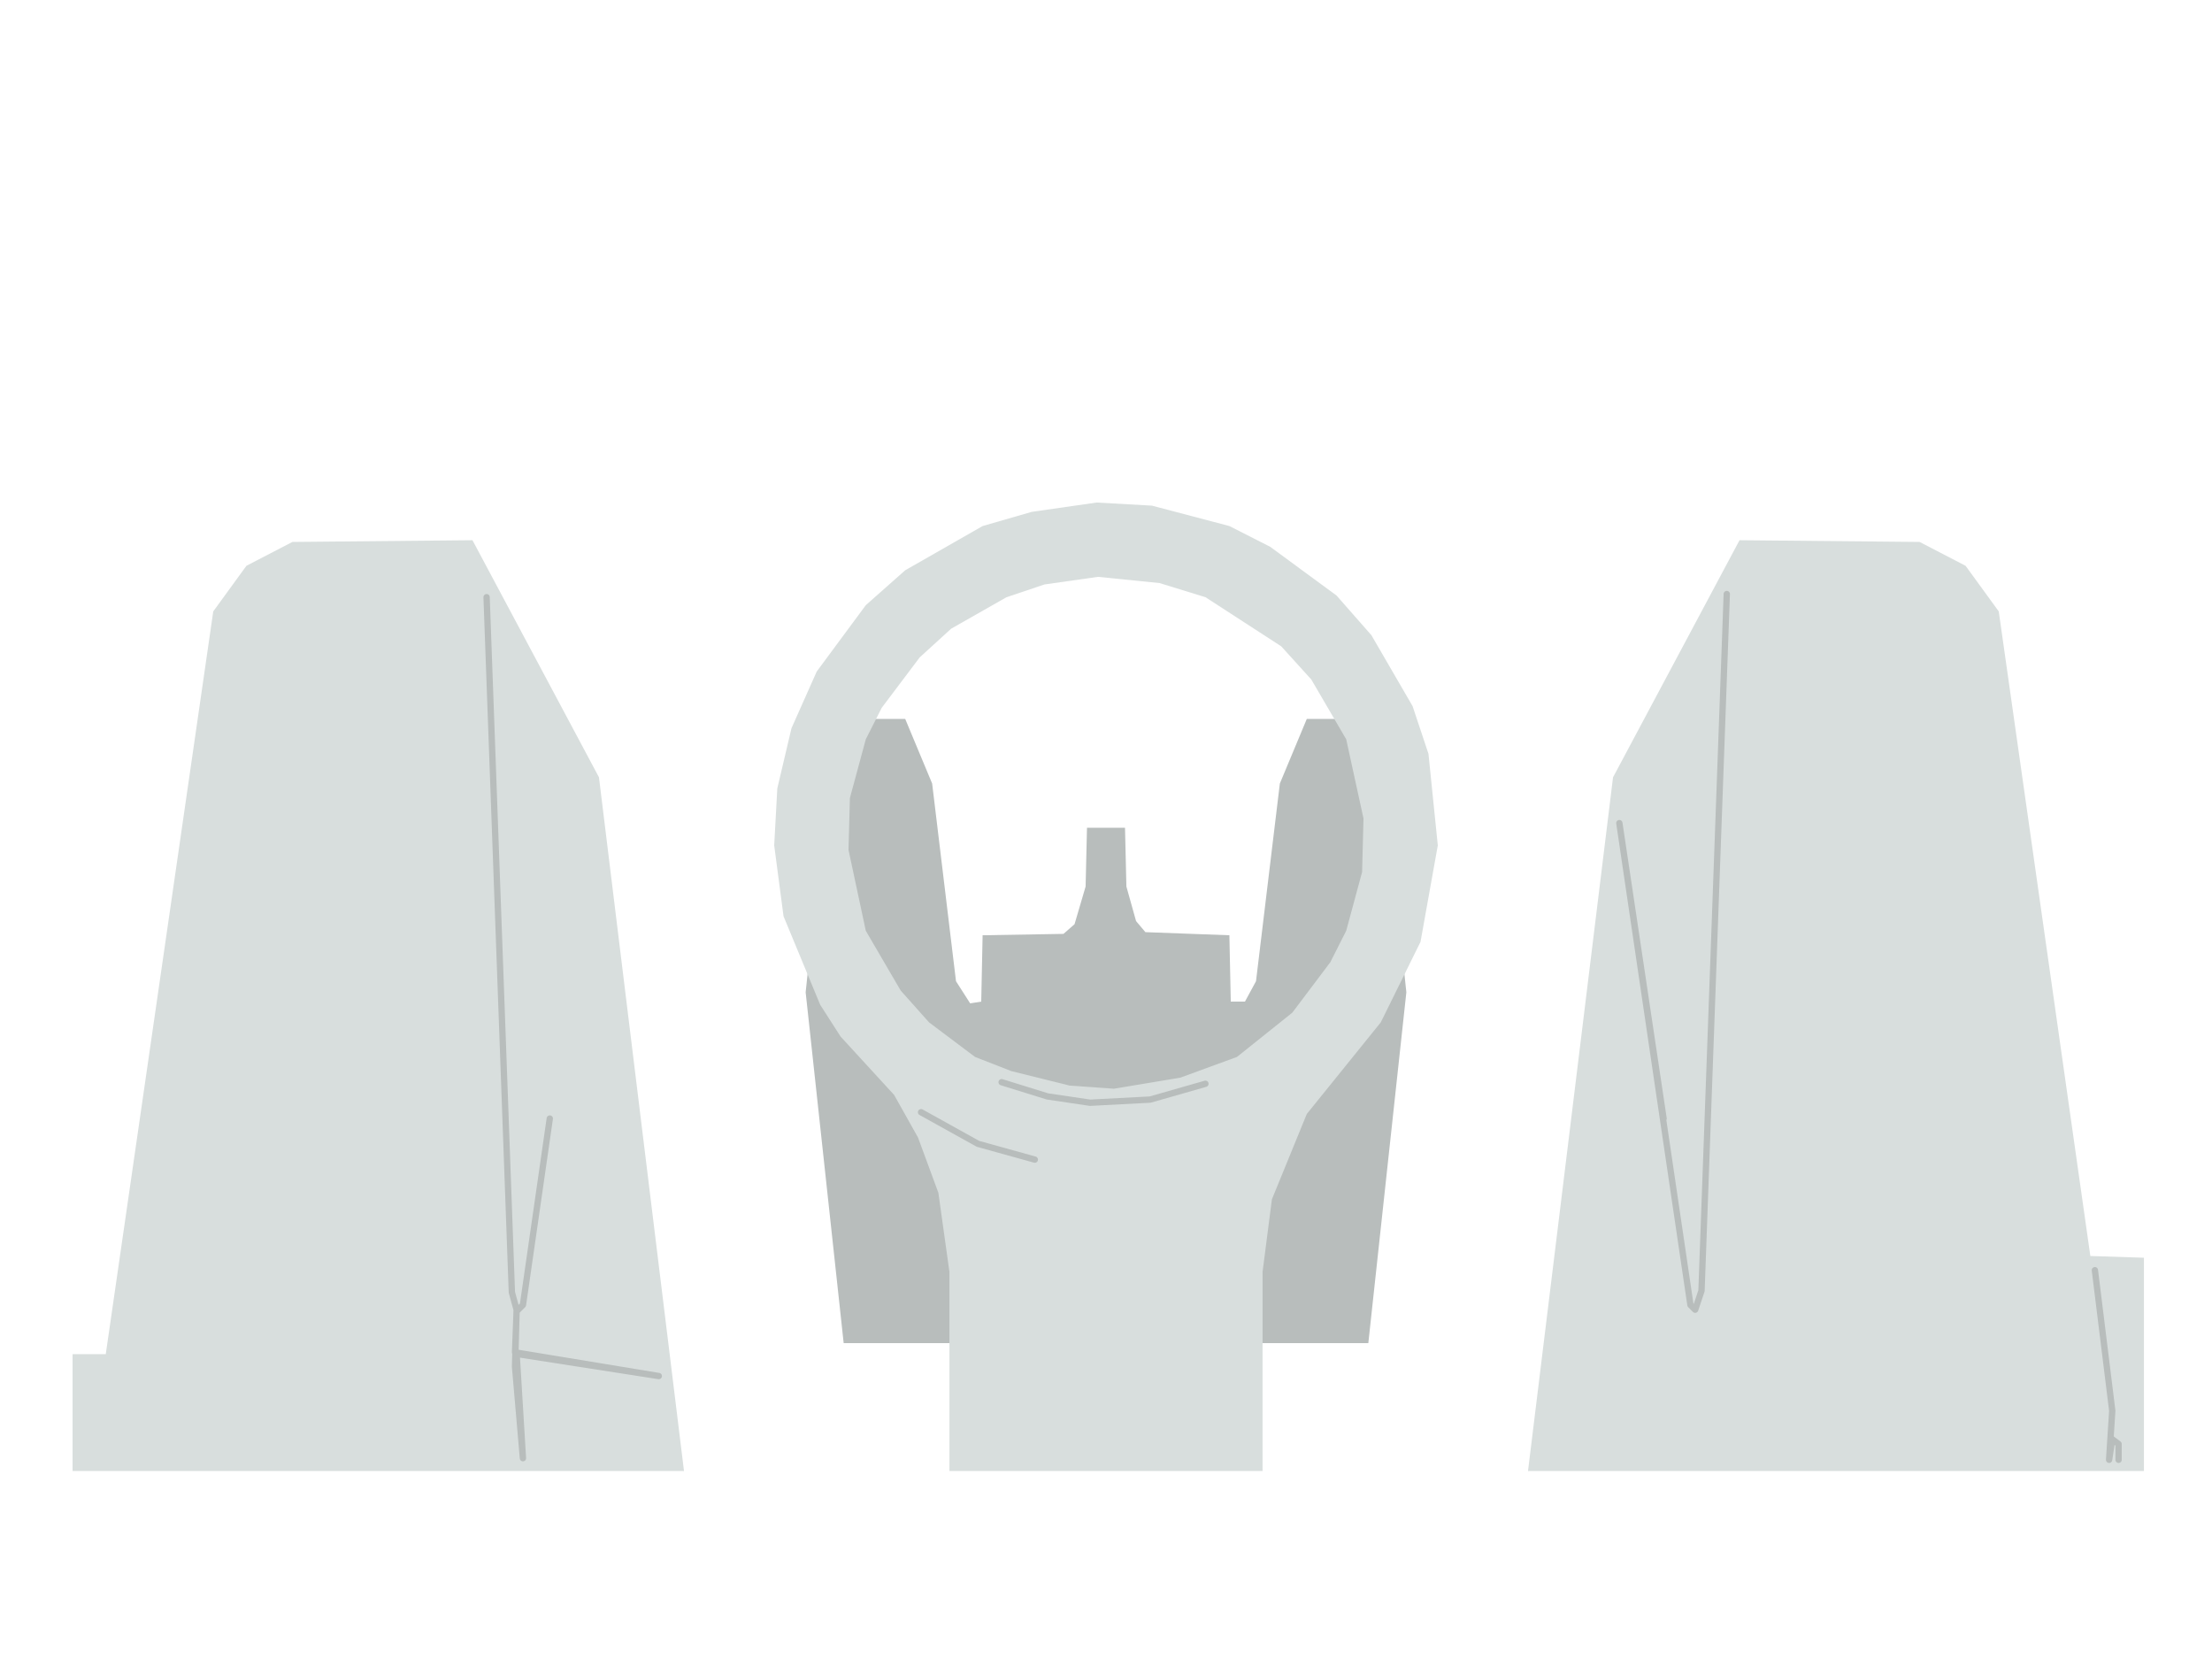
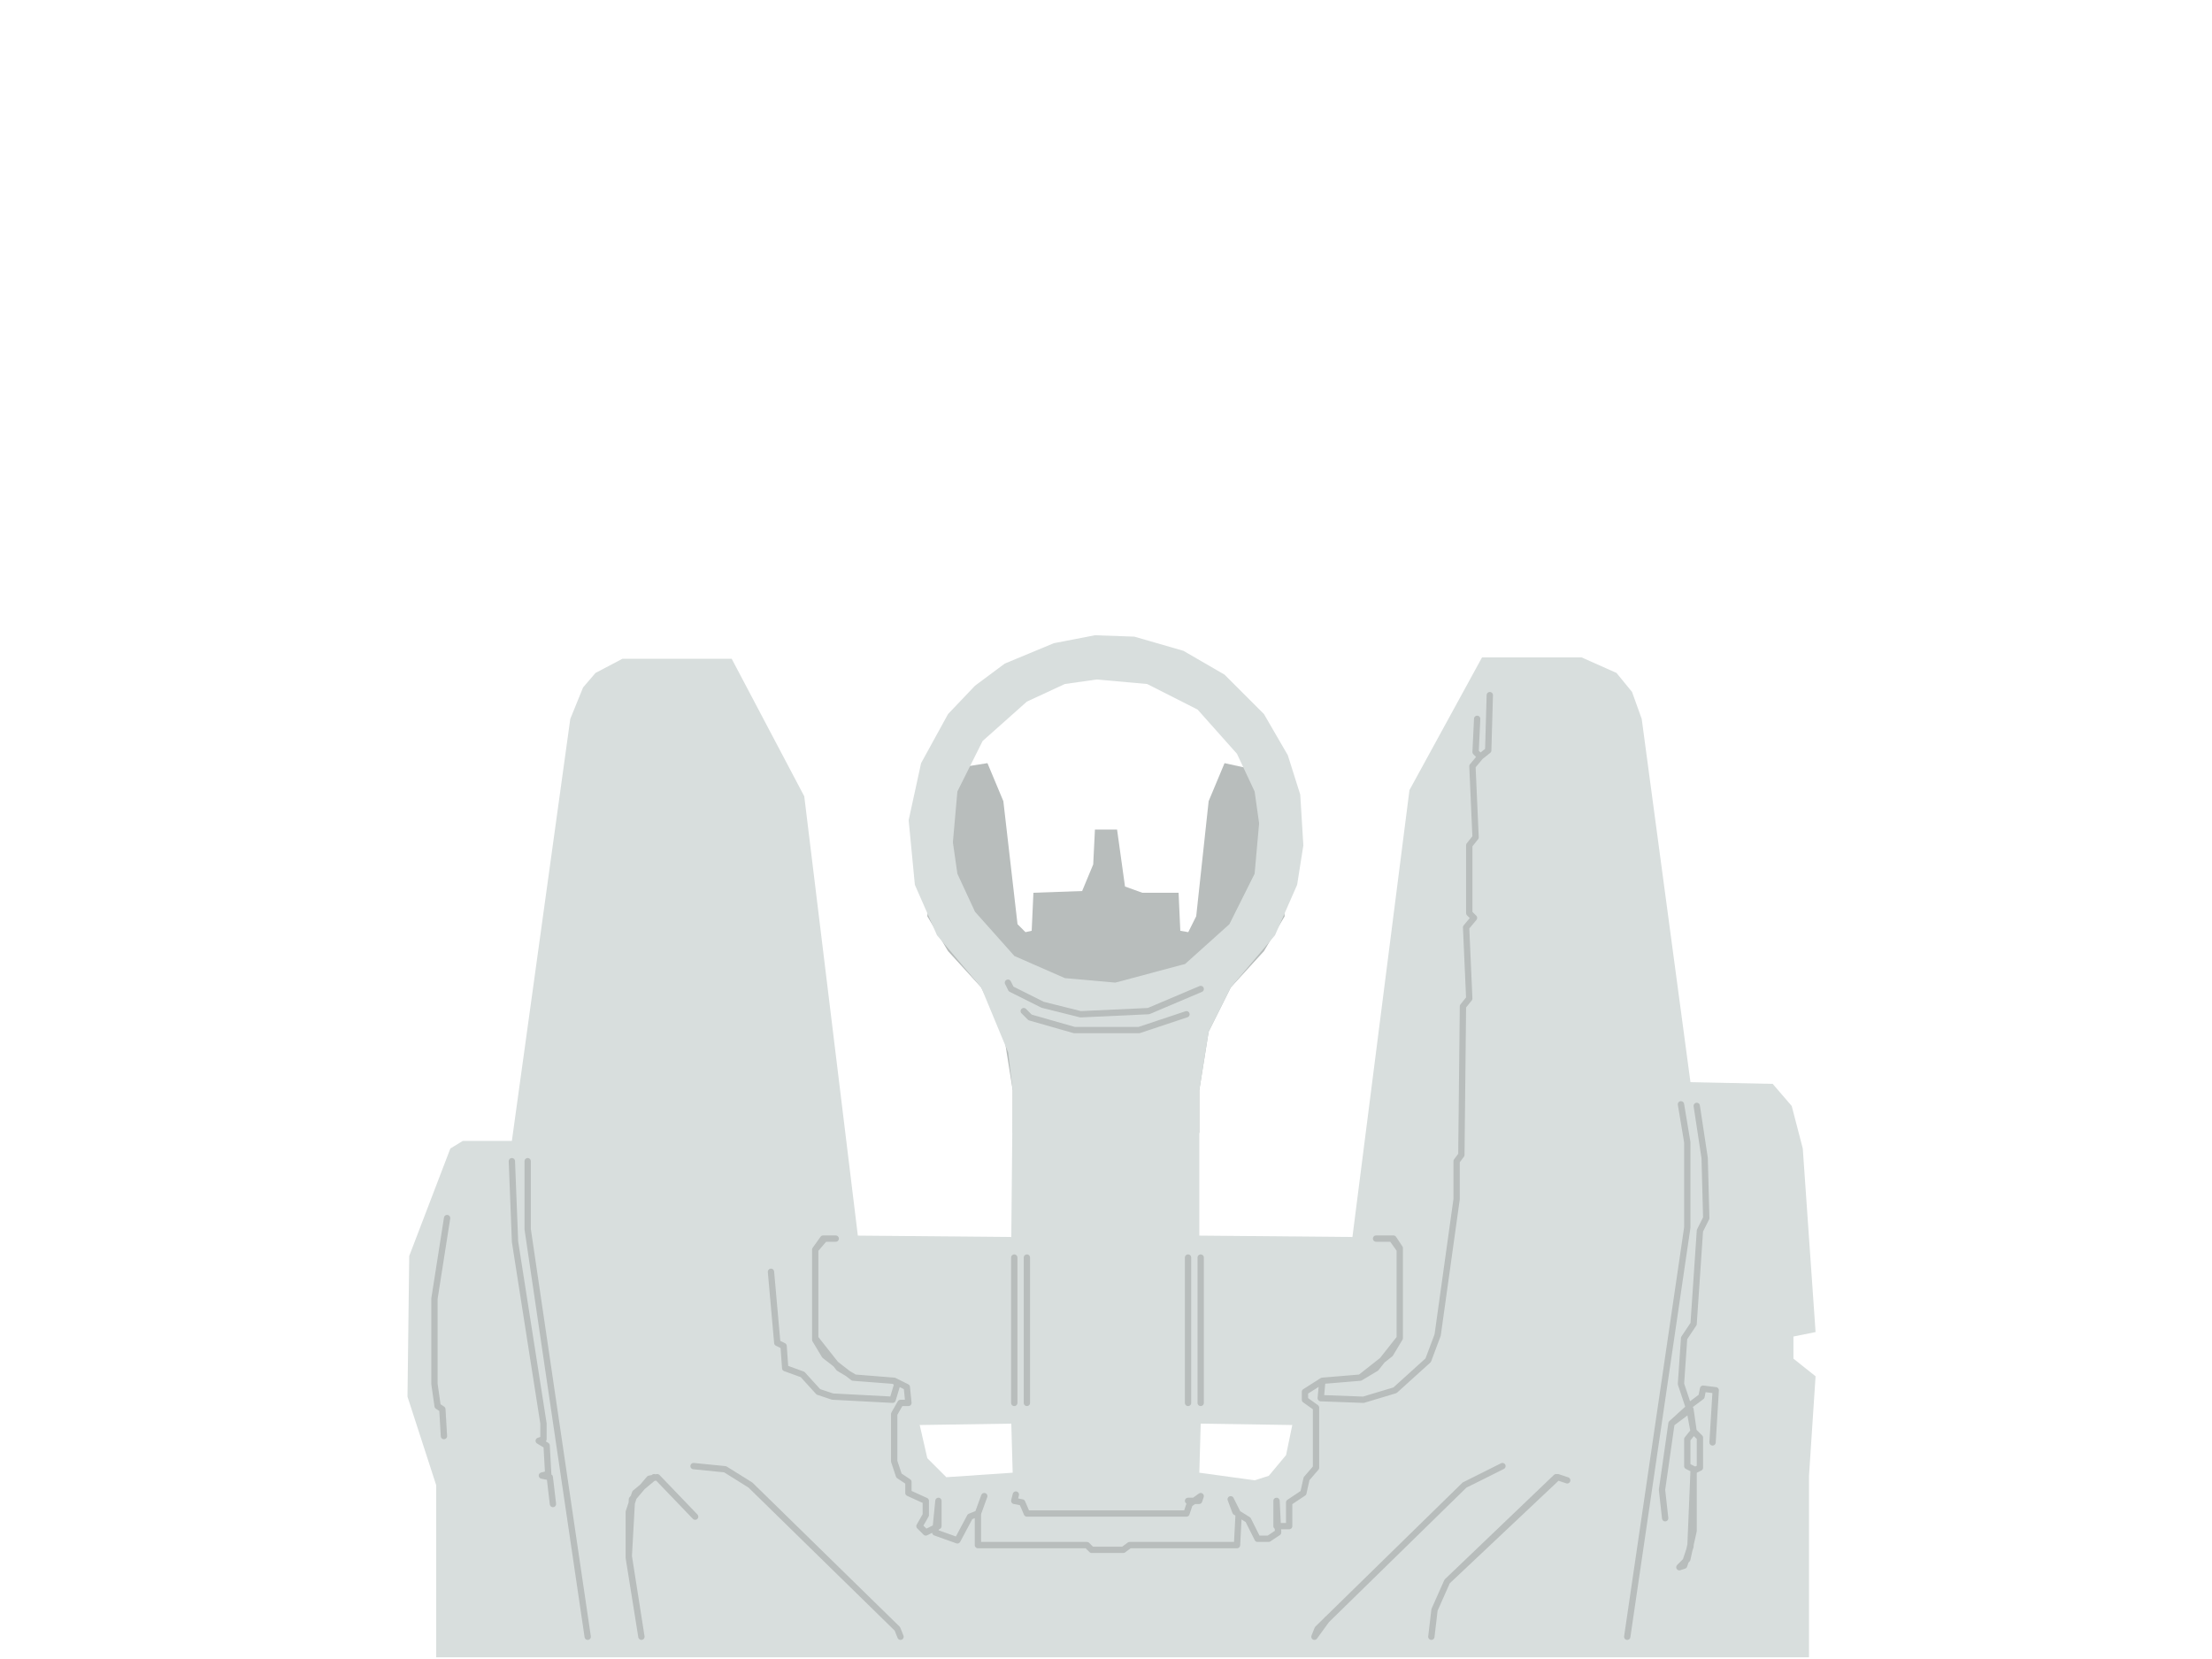
<svg xmlns="http://www.w3.org/2000/svg" viewBox="0 0 64 48">
-   <path d="M30.58,37.53 L30.58,38.86 L33.42,38.86 L33.37,37.44Z M24.37,21.07 L24.05,21.71 L23.31,28.71 L24.41,38.86 L29.71,38.86 L29.71,36.66 L30.13,36.25 L34.06,36.34 L34.29,36.66 L34.29,38.86 L39.59,38.86 L40.69,28.71 L39.95,21.71 L39.77,21.21 L39.13,20.80 L37.81,20.80 L37.03,22.67 L36.34,28.39 L36.02,28.98 L35.61,28.98 L35.57,27.06 L33.14,26.97 L32.87,26.65 L32.59,25.65 L32.55,23.95 L31.45,23.95 L31.41,25.65 L31.09,26.74 L30.77,27.02 L28.43,27.06 L28.39,28.98 L28.07,29.03 L27.66,28.39 L26.97,22.67 L26.19,20.80 L24.87,20.80Z" fill="#b8bdbc" fill-rule="evenodd" />
-   <path d="M50.33,15.63 L46.67,22.49 L44.21,42.56 L62.03,42.56 L62.03,36.39 L60.48,36.34 L57.83,17.69 L56.87,16.37 L55.54,15.68Z M13.67,15.63 L8.46,15.68 L7.13,16.37 L6.17,17.69 L3.06,39.18 L2.10,39.18 L2.10,42.56 L19.79,42.56 L17.33,22.49Z M29.85,14.81 L28.43,15.22 L26.19,16.50 L25.05,17.51 L23.63,19.43 L22.90,21.07 L22.49,22.81 L22.40,24.46 L22.67,26.51 L23.73,29.07 L24.32,29.99 L25.87,31.68 L26.56,32.91 L27.15,34.51 L27.47,36.80 L27.47,42.56 L36.53,42.56 L36.53,36.80 L36.80,34.70 L37.81,32.23 L39.95,29.58 L41.10,27.25 L41.60,24.46 L41.33,21.81 L40.87,20.43 L39.68,18.38 L38.67,17.23 L36.75,15.82 L35.57,15.22 L33.33,14.63 L31.73,14.54Z M31.77,16.69 L33.55,16.87 L34.88,17.28 L37.07,18.70 L37.94,19.66 L38.95,21.39 L39.45,23.68 L39.41,25.23 L38.95,26.93 L38.49,27.84 L37.39,29.30 L35.79,30.58 L34.15,31.18 L32.23,31.50 L30.95,31.41 L29.26,30.99 L28.21,30.58 L26.88,29.58 L26.06,28.66 L25.05,26.93 L24.55,24.59 L24.59,23.09 L25.05,21.39 L25.51,20.48 L26.61,19.02 L27.52,18.19 L29.12,17.28 L30.22,16.91Z" fill="#d8dedd" fill-rule="evenodd" />
+   <path d="M31.18,31.95 L31.18,32.78 L32.82,32.78 L32.82,31.95Z M27.43,22.26 L27.25,22.72 L26.83,26.51 L27.43,27.52 L28.39,28.57 L29.03,29.85 L29.30,31.54 L29.30,32.78 L30.63,32.78 L30.63,31.50 L30.90,31.27 L33.14,31.27 L33.37,31.50 L33.37,32.78 L34.70,32.78 L34.70,31.54 L34.97,29.85 L35.61,28.57 L36.57,27.52 L37.17,26.51 L36.66,22.35 L35.43,22.08 L34.97,23.18 L34.61,26.51 L34.38,26.97 L34.15,26.93 L34.10,25.83 L33.05,25.83 L32.55,25.65 L32.32,24.00 L31.68,24.00 L31.63,25.01 L31.31,25.78 L29.90,25.83 L29.85,26.93 L29.67,26.97 L29.44,26.74 L29.03,23.18 L28.57,22.08Z" fill="#b8bdbc" fill-rule="evenodd" />
+   <path d="M16.87,19.89 L16.50,20.80 L14.81,33.01 L13.39,33.01 L13.03,33.23 L11.84,36.34 L11.79,40.41 L12.62,42.97 L12.62,47.95 L52.34,47.95 L52.34,42.70 L52.53,39.82 L51.89,39.31 L51.89,38.67 L52.53,38.54 L52.16,33.23 L51.84,32.00 L51.29,31.36 L48.91,31.31 L47.50,20.80 L47.22,20.02 L46.77,19.47 L45.76,19.02 L42.88,19.02 L40.78,22.86 L39.13,35.79 L34.70,35.75 L34.70,31.54 L34.97,29.85 L35.61,28.57 L36.89,27.06 L37.53,25.60 L37.71,24.46 L37.62,22.99 L37.26,21.85 L36.57,20.66 L35.43,19.52 L34.24,18.83 L32.82,18.42 L31.68,18.38 L30.49,18.61 L29.07,19.20 L28.21,19.84 L27.43,20.66 L26.65,22.08 L26.29,23.73 L26.47,25.60 L27.11,27.06 L28.39,28.57 L29.17,30.45 L29.30,31.54 L29.26,35.79 L24.82,35.75 L23.27,23.04 L21.17,19.06 L18.01,19.06 L17.23,19.47Z M34.70,42.61 L34.74,41.19 L37.39,41.23 L37.21,42.10 L36.71,42.70 L36.30,42.83Z M26.61,41.23 L29.26,41.19 L29.30,42.61 L27.38,42.74 L26.83,42.19Z M31.73,19.66 L33.19,19.79 L34.65,20.53 L35.79,21.81 L36.30,22.90 L36.43,23.82 L36.30,25.28 L35.57,26.74 L34.29,27.89 L32.27,28.43 L30.81,28.30 L29.35,27.66 L28.21,26.38 L27.70,25.28 L27.57,24.37 L27.70,22.90 L28.43,21.44 L29.71,20.30 L30.81,19.79Z" fill="#d8dedd" fill-rule="evenodd" />
  <g transform="scale(0.04571)" fill="none" stroke="#b8bdbc" stroke-width="4.0" stroke-linecap="round" stroke-linejoin="round">
-     <path d="M1093,376 L1077,817 L1073,829 L1070,826 L1025,521 L1053,708" />
-     <path d="M308,378 L324,818 L327,829 L326,865 L331,923 L327,857 L417,871 L326,856 L327,830 L331,826 L348,708" />
-     <path d="M1326,804 L1337,893 L1335,924 L1337,911 L1341,914 L1341,924" />
-     <path d="M634,685 L663,694 L690,698 L728,696 L763,686" />
-     <path d="M583,704 L619,724 L655,734" />
+     <path d="M943,440 L942,475 L937,479 L934,476 L935,455 L934,476 L937,479 L932,485 L934,530 L930,535 L930,578 L933,581 L928,587 L930,632 L926,637 L925,731 L922,735 L922,759 L910,845 L904,861 L883,880 L863,886 L836,885 L837,874 L861,872 L871,866 L886,847 L886,790 L882,784 L871,784 L881,784 L886,791 L886,847 L880,857 L861,872 L837,874 L826,881 L826,886 L833,891 L833,929 L827,936 L825,945 L816,951 L816,966 L808,966 L808,950 L809,970 L803,974 L796,974 L790,962 L782,957 L779,949 L784,959 L783,978 L715,978 L711,981 L691,981 L688,978 L619,978 L619,958 L623,947 L619,958 L614,960 L606,975 L592,970 L594,950 L594,966 L586,970 L582,966 L586,959 L586,950 L575,945 L575,938 L569,934 L566,925 L566,895 L570,888 L575,888 L574,878 L566,874 L541,872 L531,866 L516,847 L516,791 L522,784 L529,784 L521,784 L516,791 L516,848 L522,858 L540,872 L566,874 L568,876 L565,886 L527,884 L518,881 L508,870 L497,866 L496,852 L492,850 L488,805" />
+     <path d="M1074,700 L1079,733 L1080,771 L1076,779 L1072,838 L1066,847 L1064,876 L1069,891 L1058,901 L1052,943 L1054,961 L1052,943 L1058,901 L1070,892 L1072,906 L1068,911 L1068,928 L1072,930 L1072,969 L1068,987 L1063,992 L1066,991 L1070,979 L1072,931 L1076,929 L1076,910 L1072,906 L1069,890 L1077,884 L1078,879 L1086,880 L1084,913" />
+     <path d="M1064,699 L1068,723 L1068,777 L1030,1036" />
+     <path d="M334,735 L334,778 L372,1036" />
+     <path d="M414,935 L402,945 L398,957 L398,986 L406,1036 L398,985 L400,949 L411,936 L416,935 L440,960" />
+     <path d="M324,735 L326,786 L344,901 L344,911 L341,912 L346,915 L347,933 L343,934 L348,935 L350,952" />
+     <path d="M439,928 L459,930 L475,940 L568,1031 L570,1036" />
+     <path d="M985,935 L916,1001 L908,1019 L906,1036 L908,1019 L916,1001 L986,935 L992,937" />
+     <path d="M643,946 L642,950 L647,951 L650,958 L751,958 L753,952 L760,947 L759,950 L752,950" />
+     <path d="M283,771 L275,822 L275,876 L277,890 L280,892 L281,909" />
+     <path d="M638,622 L640,626 L660,636 L684,642 L727,640 L760,626" />
+     <path d="M951,928 L927,940 L834,1031 L832,1036 L840,1025" />
+     <path d="M648,640 L652,644 L680,652 L721,652 L751,642" />
+     <path d="M642,796 L642,888" />
+     <path d="M650,796 L650,888" />
+     <path d="M752,796 L752,888" />
+     <path d="M760,796 L760,888" />
  </g>
</svg>
